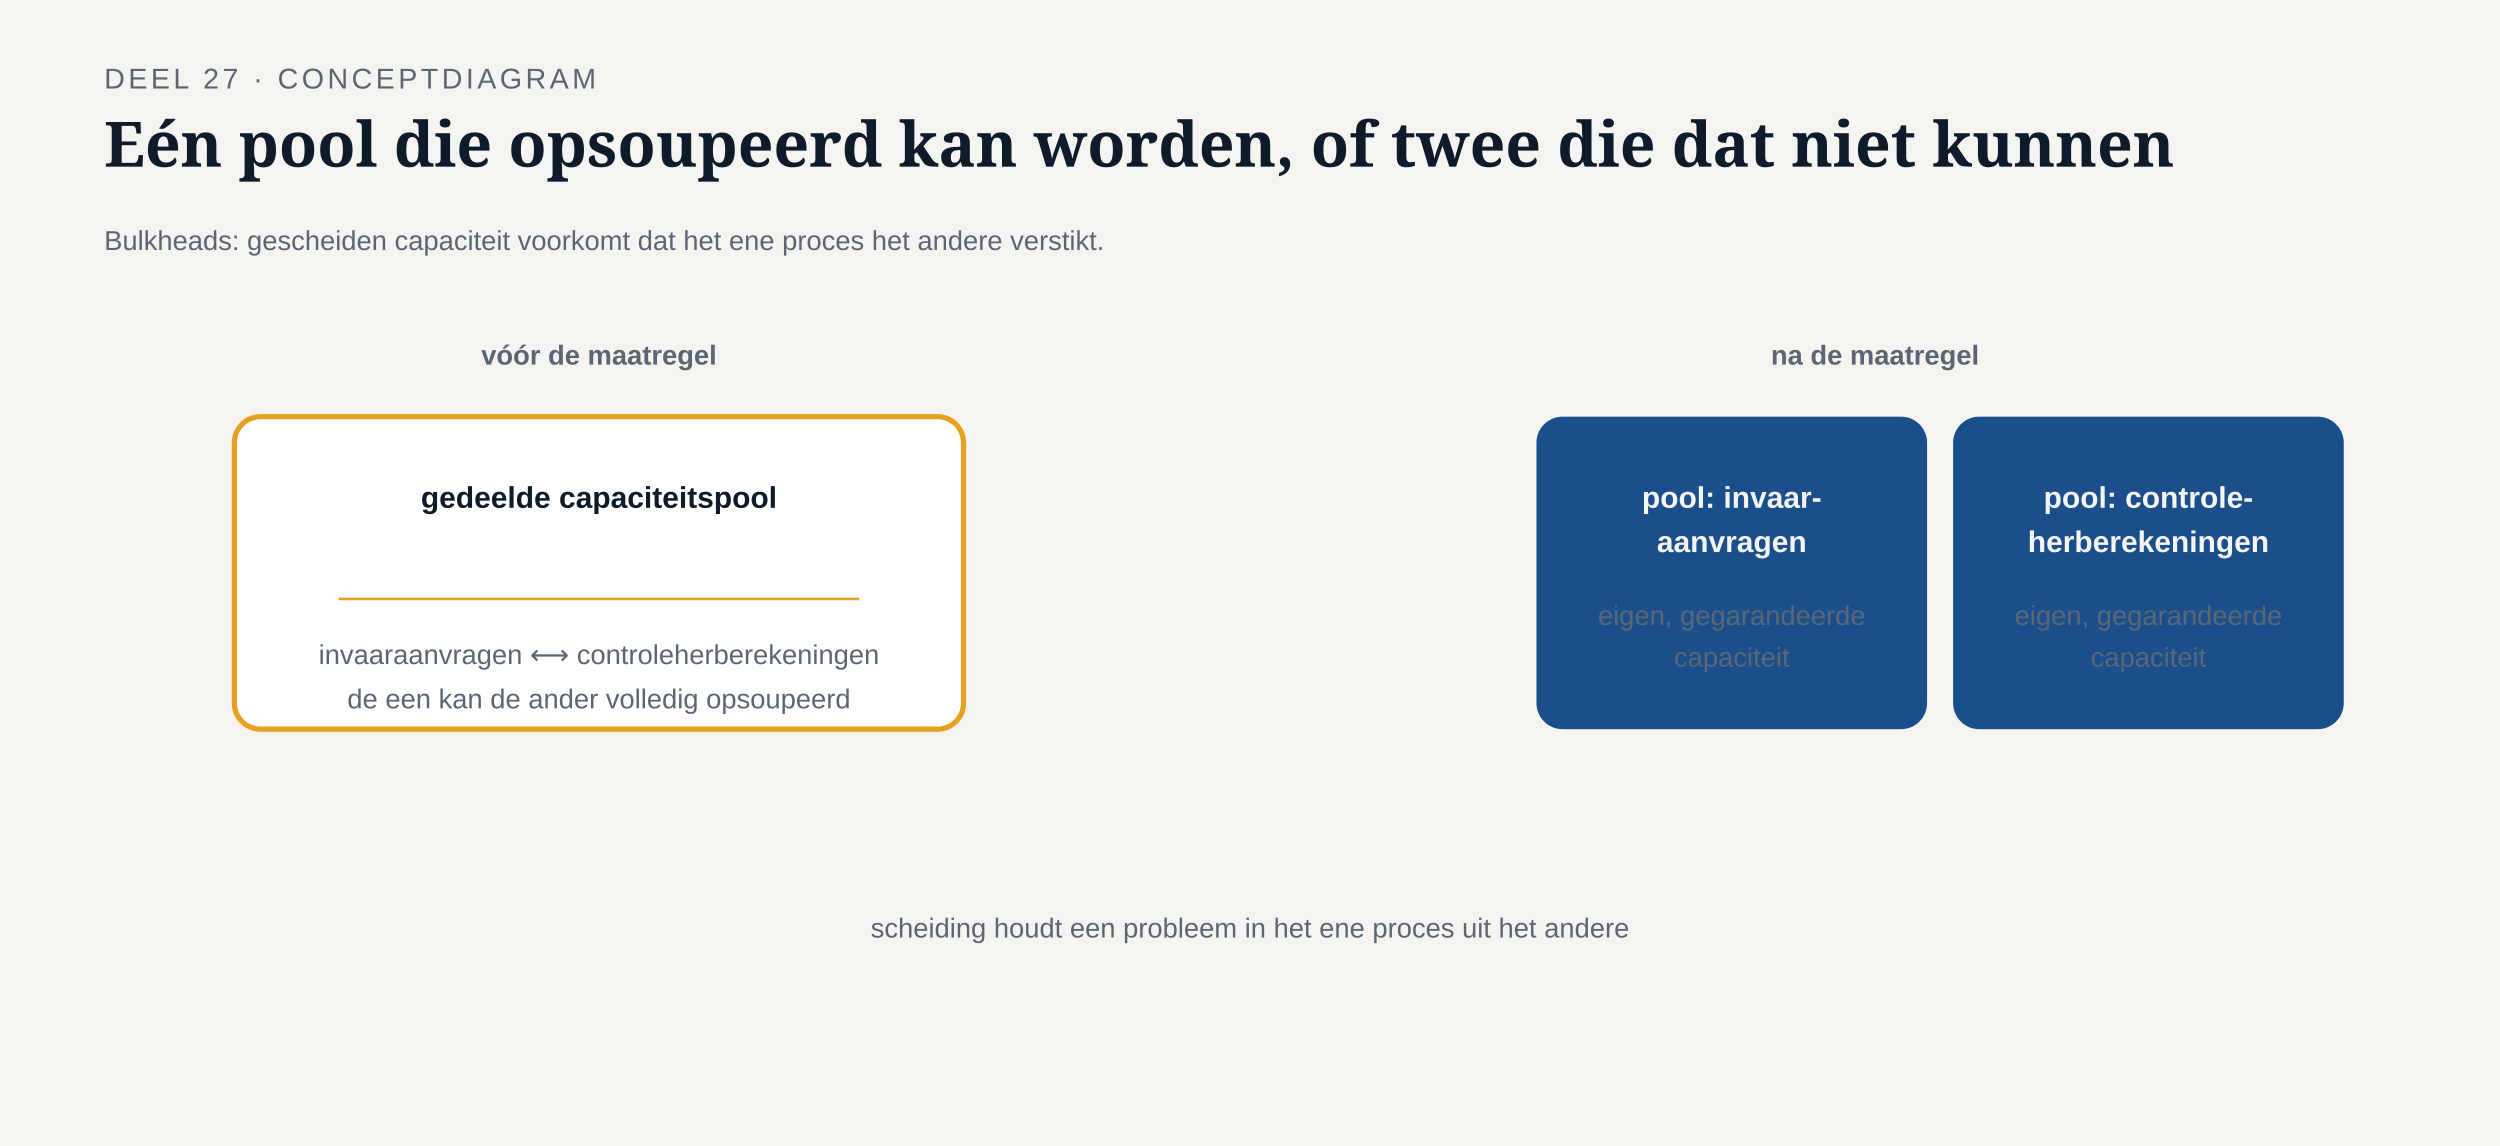
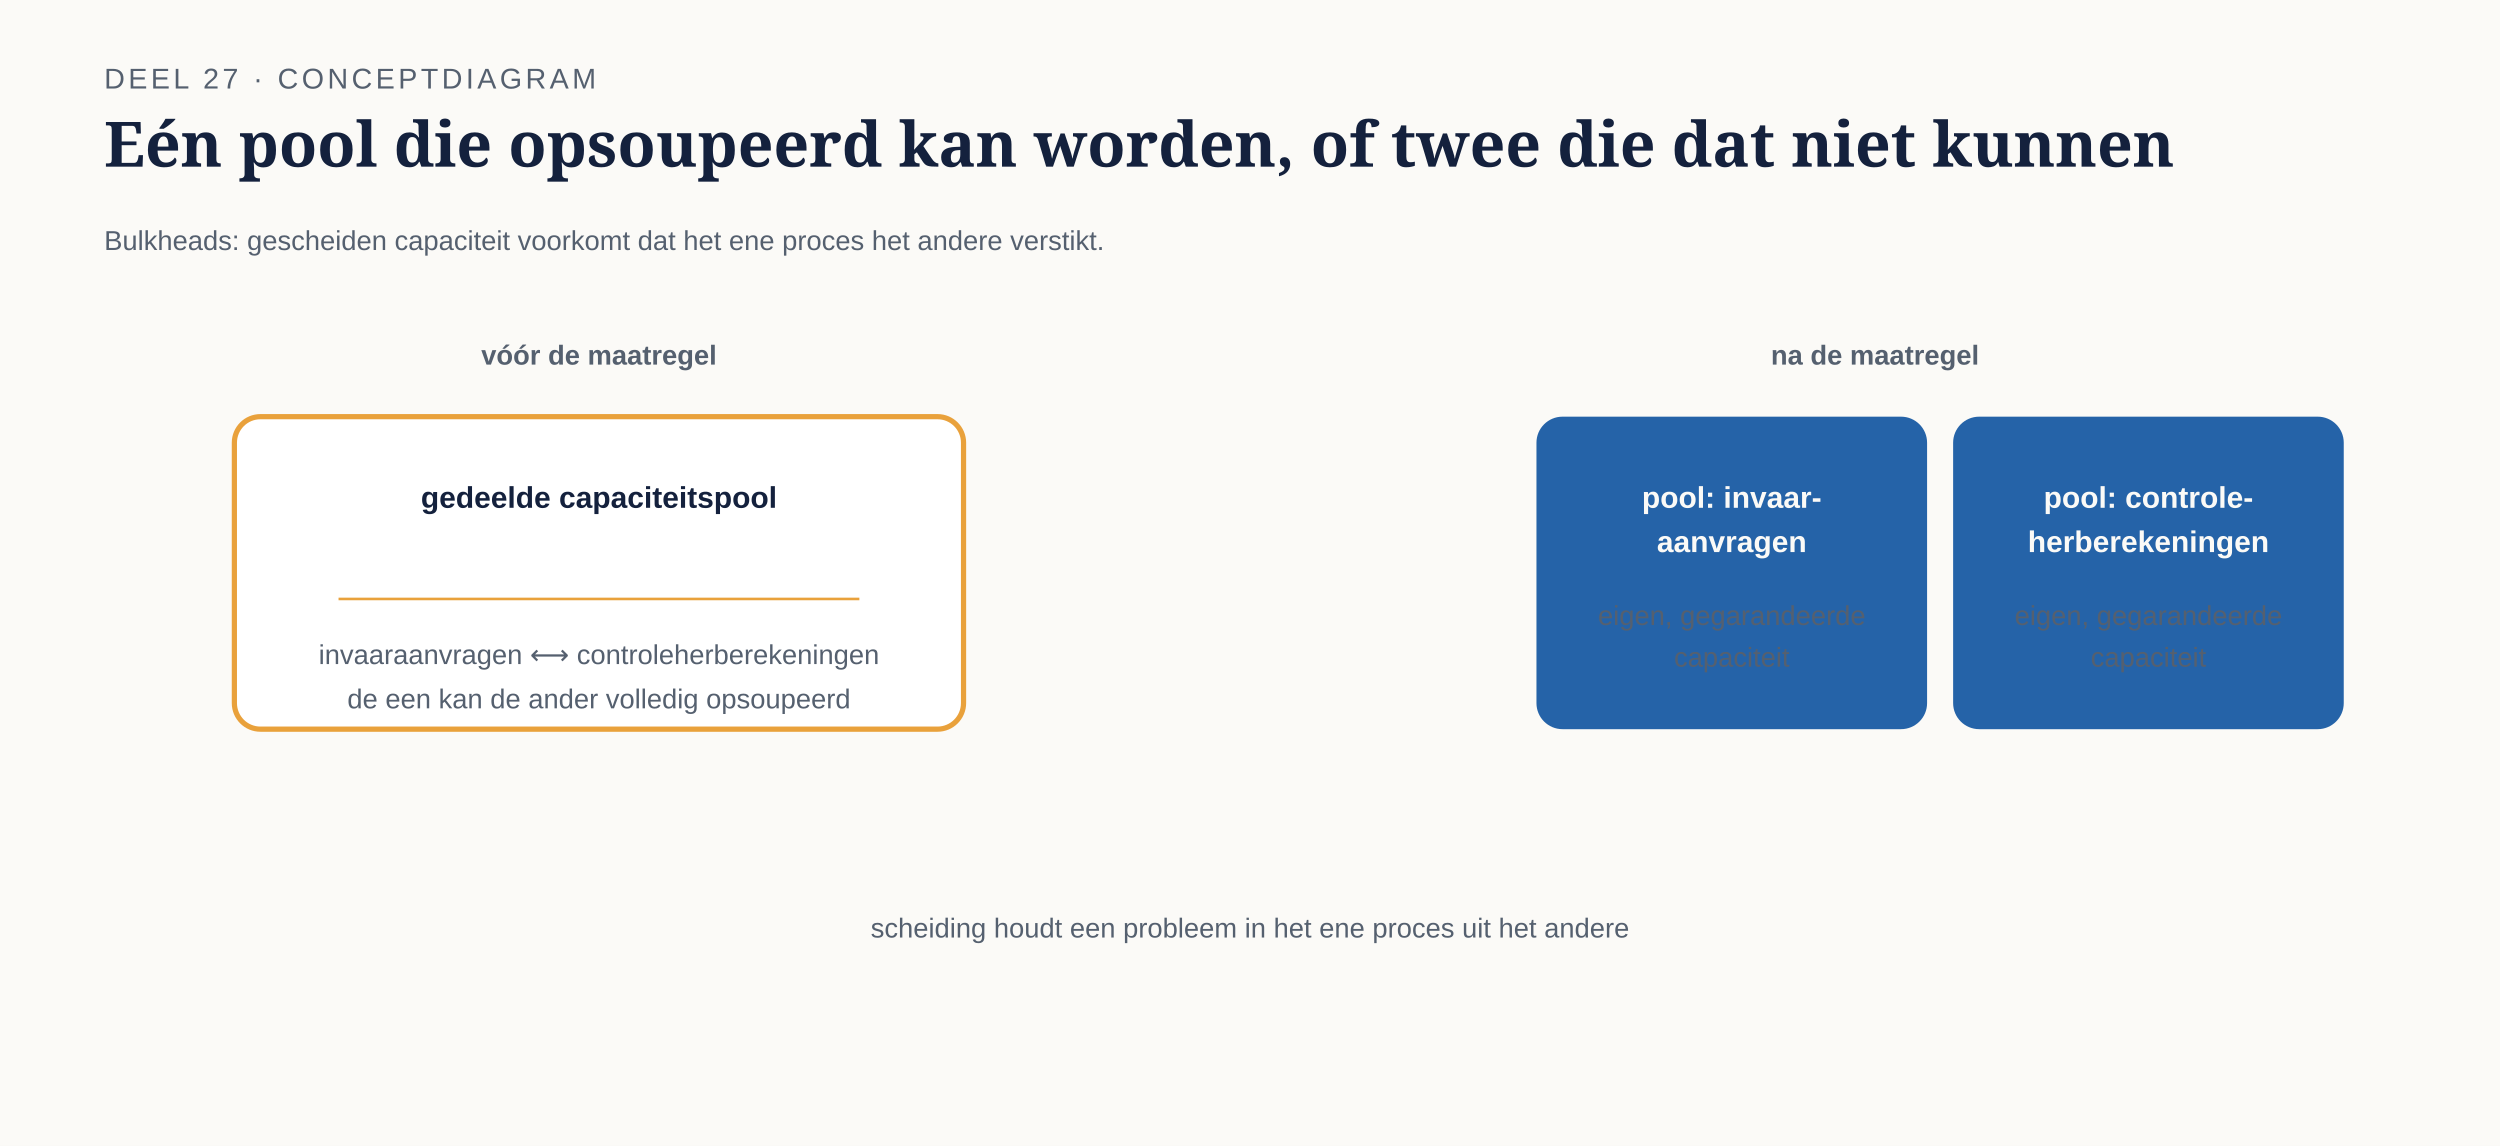
<svg xmlns="http://www.w3.org/2000/svg" viewBox="0 0 960 440" font-family="'DM Sans', Arial, sans-serif" width="960" height="440" preserveAspectRatio="xMidYMid meet">
  <defs>
    <style>
-       .paper { fill:#F5F4F0; }
-       .label { font-size:11.5px; font-weight:700; fill:#0D1B2A; }
-       .label-light { font-size:11.5px; font-weight:700; fill:#F5F4F0; }
-       .sub { font-size:10.5px; fill:#5B6675; }
-       .title { font-family:'Cormorant Garamond', Georgia, serif; font-size:24px; fill:#0D1B2A; font-weight:600; }
-       .kicker { font-size:11px; fill:#5B6675; letter-spacing:.12em; }
+       .paper { fill:#FBFAF7; }
+       .label { font-size:11.5px; font-weight:700; fill:#14213D; }
+       .label-light { font-size:11.5px; font-weight:700; fill:#FBFAF7; }
+       .sub { font-size:10.5px; fill:#55606F; }
+       .title { font-family:'Cormorant Garamond', Georgia, serif; font-size:24px; fill:#14213D; font-weight:600; }
+       .kicker { font-size:11px; fill:#55606F; letter-spacing:.12em; }
    </style>
  </defs>
  <rect width="960" height="440" class="paper" />
  <text x="40" y="34" class="kicker">DEEL 27 · CONCEPTDIAGRAM</text>
  <text x="40" y="64" class="title">Eén pool die opsoupeerd kan worden, of twee die dat niet kunnen</text>
  <text x="40" y="96" class="sub">Bulkheads: gescheiden capaciteit voorkomt dat het ene proces het andere verstikt.</text>
  <text x="230" y="140" text-anchor="middle" class="sub" font-weight="700">vóór de maatregel</text>
-   <rect x="90" y="160" width="280" height="120" rx="10" fill="#FFFFFF" stroke="#E8A020" stroke-width="2" />
+   <rect x="90" y="160" width="280" height="120" rx="10" fill="#FFFFFF" stroke="#E9A13B" stroke-width="2" />
  <text x="230" y="195" text-anchor="middle" class="label" font-size="11">gedeelde capaciteitspool</text>
-   <line x1="130" y1="230" x2="330" y2="230" stroke="#E8A020" stroke-width="1" />
+   <line x1="130" y1="230" x2="330" y2="230" stroke="#E9A13B" stroke-width="1" />
  <text x="230" y="255" text-anchor="middle" class="sub">invaaraanvragen ⟷ controleherberekeningen</text>
-   <text x="230" y="272" text-anchor="middle" class="sub" fill="#8A5A0E">de een kan de ander volledig opsoupeerd</text>
+   <text x="230" y="272" text-anchor="middle" class="sub" fill="#9A5F0D">de een kan de ander volledig opsoupeerd</text>
  <text x="720" y="140" text-anchor="middle" class="sub" font-weight="700">na de maatregel</text>
-   <rect x="590" y="160" width="150" height="120" rx="10" fill="#1A4F8B" />
+   <rect x="590" y="160" width="150" height="120" rx="10" fill="#2563A8" />
  <text x="665" y="195" text-anchor="middle" class="label-light" font-size="10.5">pool: invaar-</text>
  <text x="665" y="212" text-anchor="middle" class="label-light" font-size="10.5">aanvragen</text>
-   <text x="665" y="240" text-anchor="middle" class="sub" fill="#DCE6F2" font-size="9.5">eigen, gegarandeerde</text>
-   <text x="665" y="256" text-anchor="middle" class="sub" fill="#DCE6F2" font-size="9.5">capaciteit</text>
-   <rect x="750" y="160" width="150" height="120" rx="10" fill="#1A4F8B" />
+   <text x="665" y="240" text-anchor="middle" class="sub" fill="#D6E4F2" font-size="9.5">eigen, gegarandeerde</text>
+   <text x="665" y="256" text-anchor="middle" class="sub" fill="#D6E4F2" font-size="9.5">capaciteit</text>
+   <rect x="750" y="160" width="150" height="120" rx="10" fill="#2563A8" />
  <text x="825" y="195" text-anchor="middle" class="label-light" font-size="10.5">pool: controle-</text>
  <text x="825" y="212" text-anchor="middle" class="label-light" font-size="10.5">herberekeningen</text>
-   <text x="825" y="240" text-anchor="middle" class="sub" fill="#DCE6F2" font-size="9.5">eigen, gegarandeerde</text>
-   <text x="825" y="256" text-anchor="middle" class="sub" fill="#DCE6F2" font-size="9.5">capaciteit</text>
-   <text x="480" y="360" text-anchor="middle" class="sub" fill="#8A5A0E">scheiding houdt een probleem in het ene proces uit het andere</text>
+   <text x="825" y="240" text-anchor="middle" class="sub" fill="#D6E4F2" font-size="9.5">eigen, gegarandeerde</text>
+   <text x="825" y="256" text-anchor="middle" class="sub" fill="#D6E4F2" font-size="9.5">capaciteit</text>
+   <text x="480" y="360" text-anchor="middle" class="sub" fill="#9A5F0D">scheiding houdt een probleem in het ene proces uit het andere</text>
</svg>
